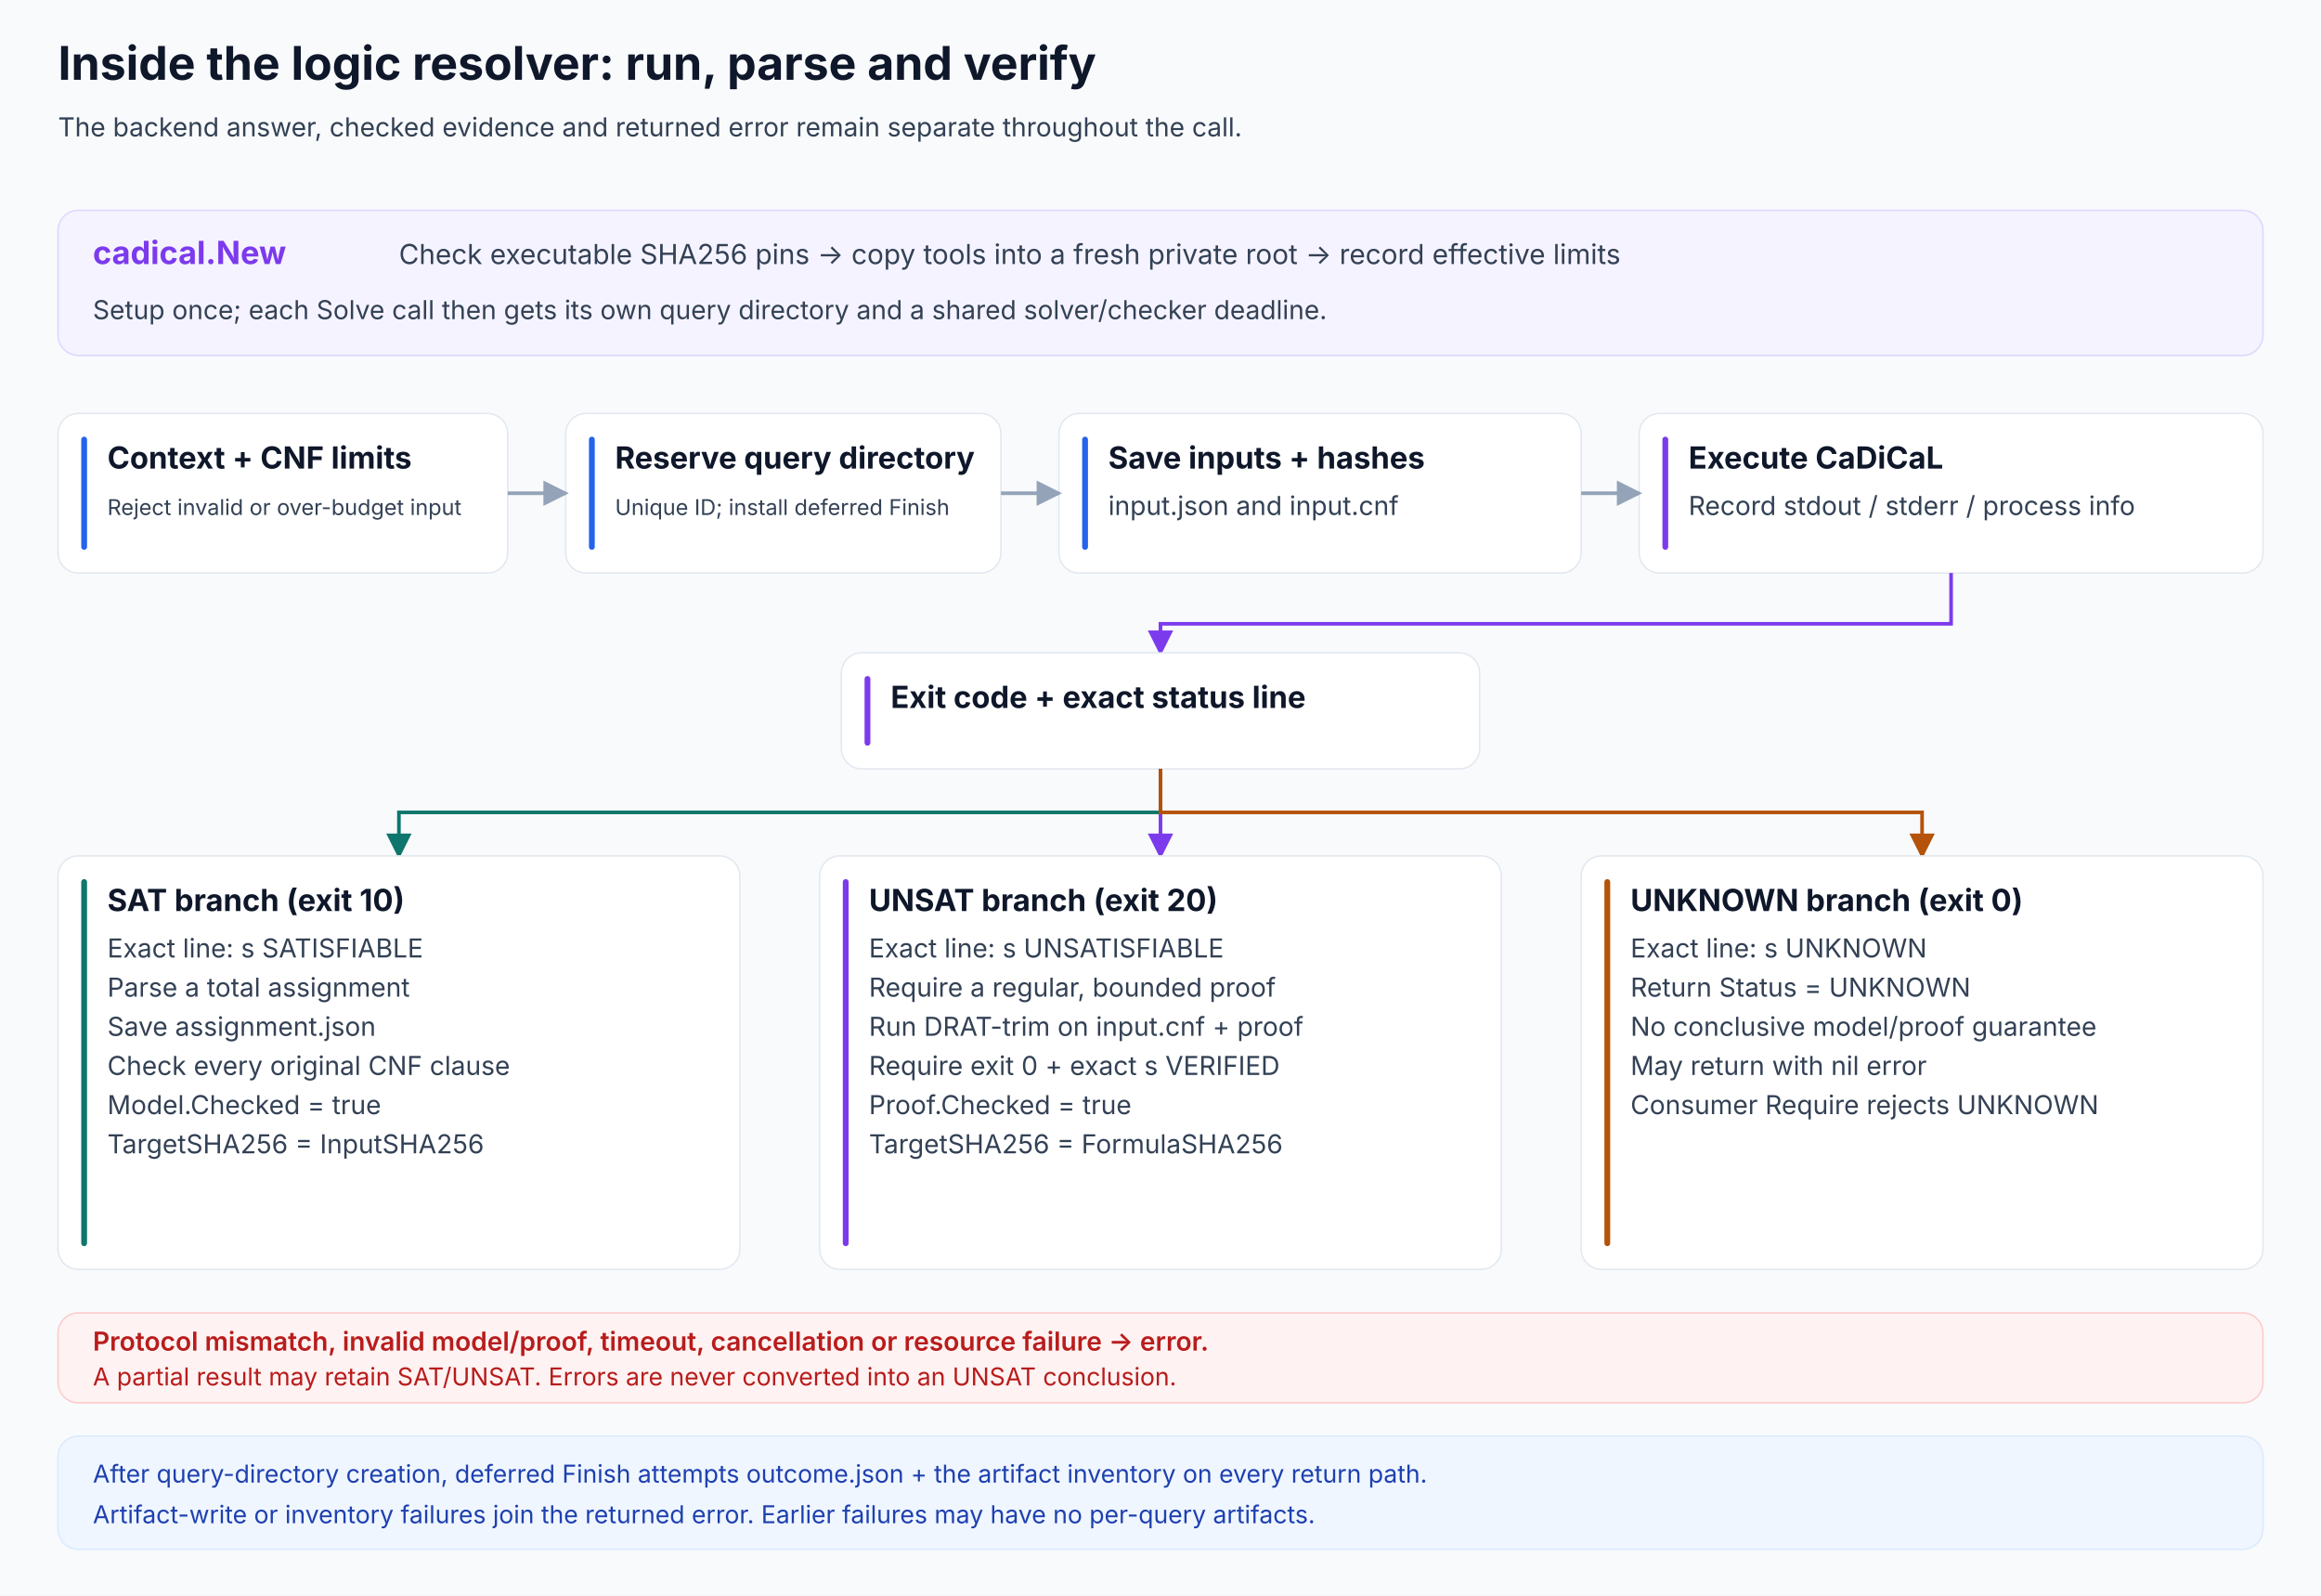
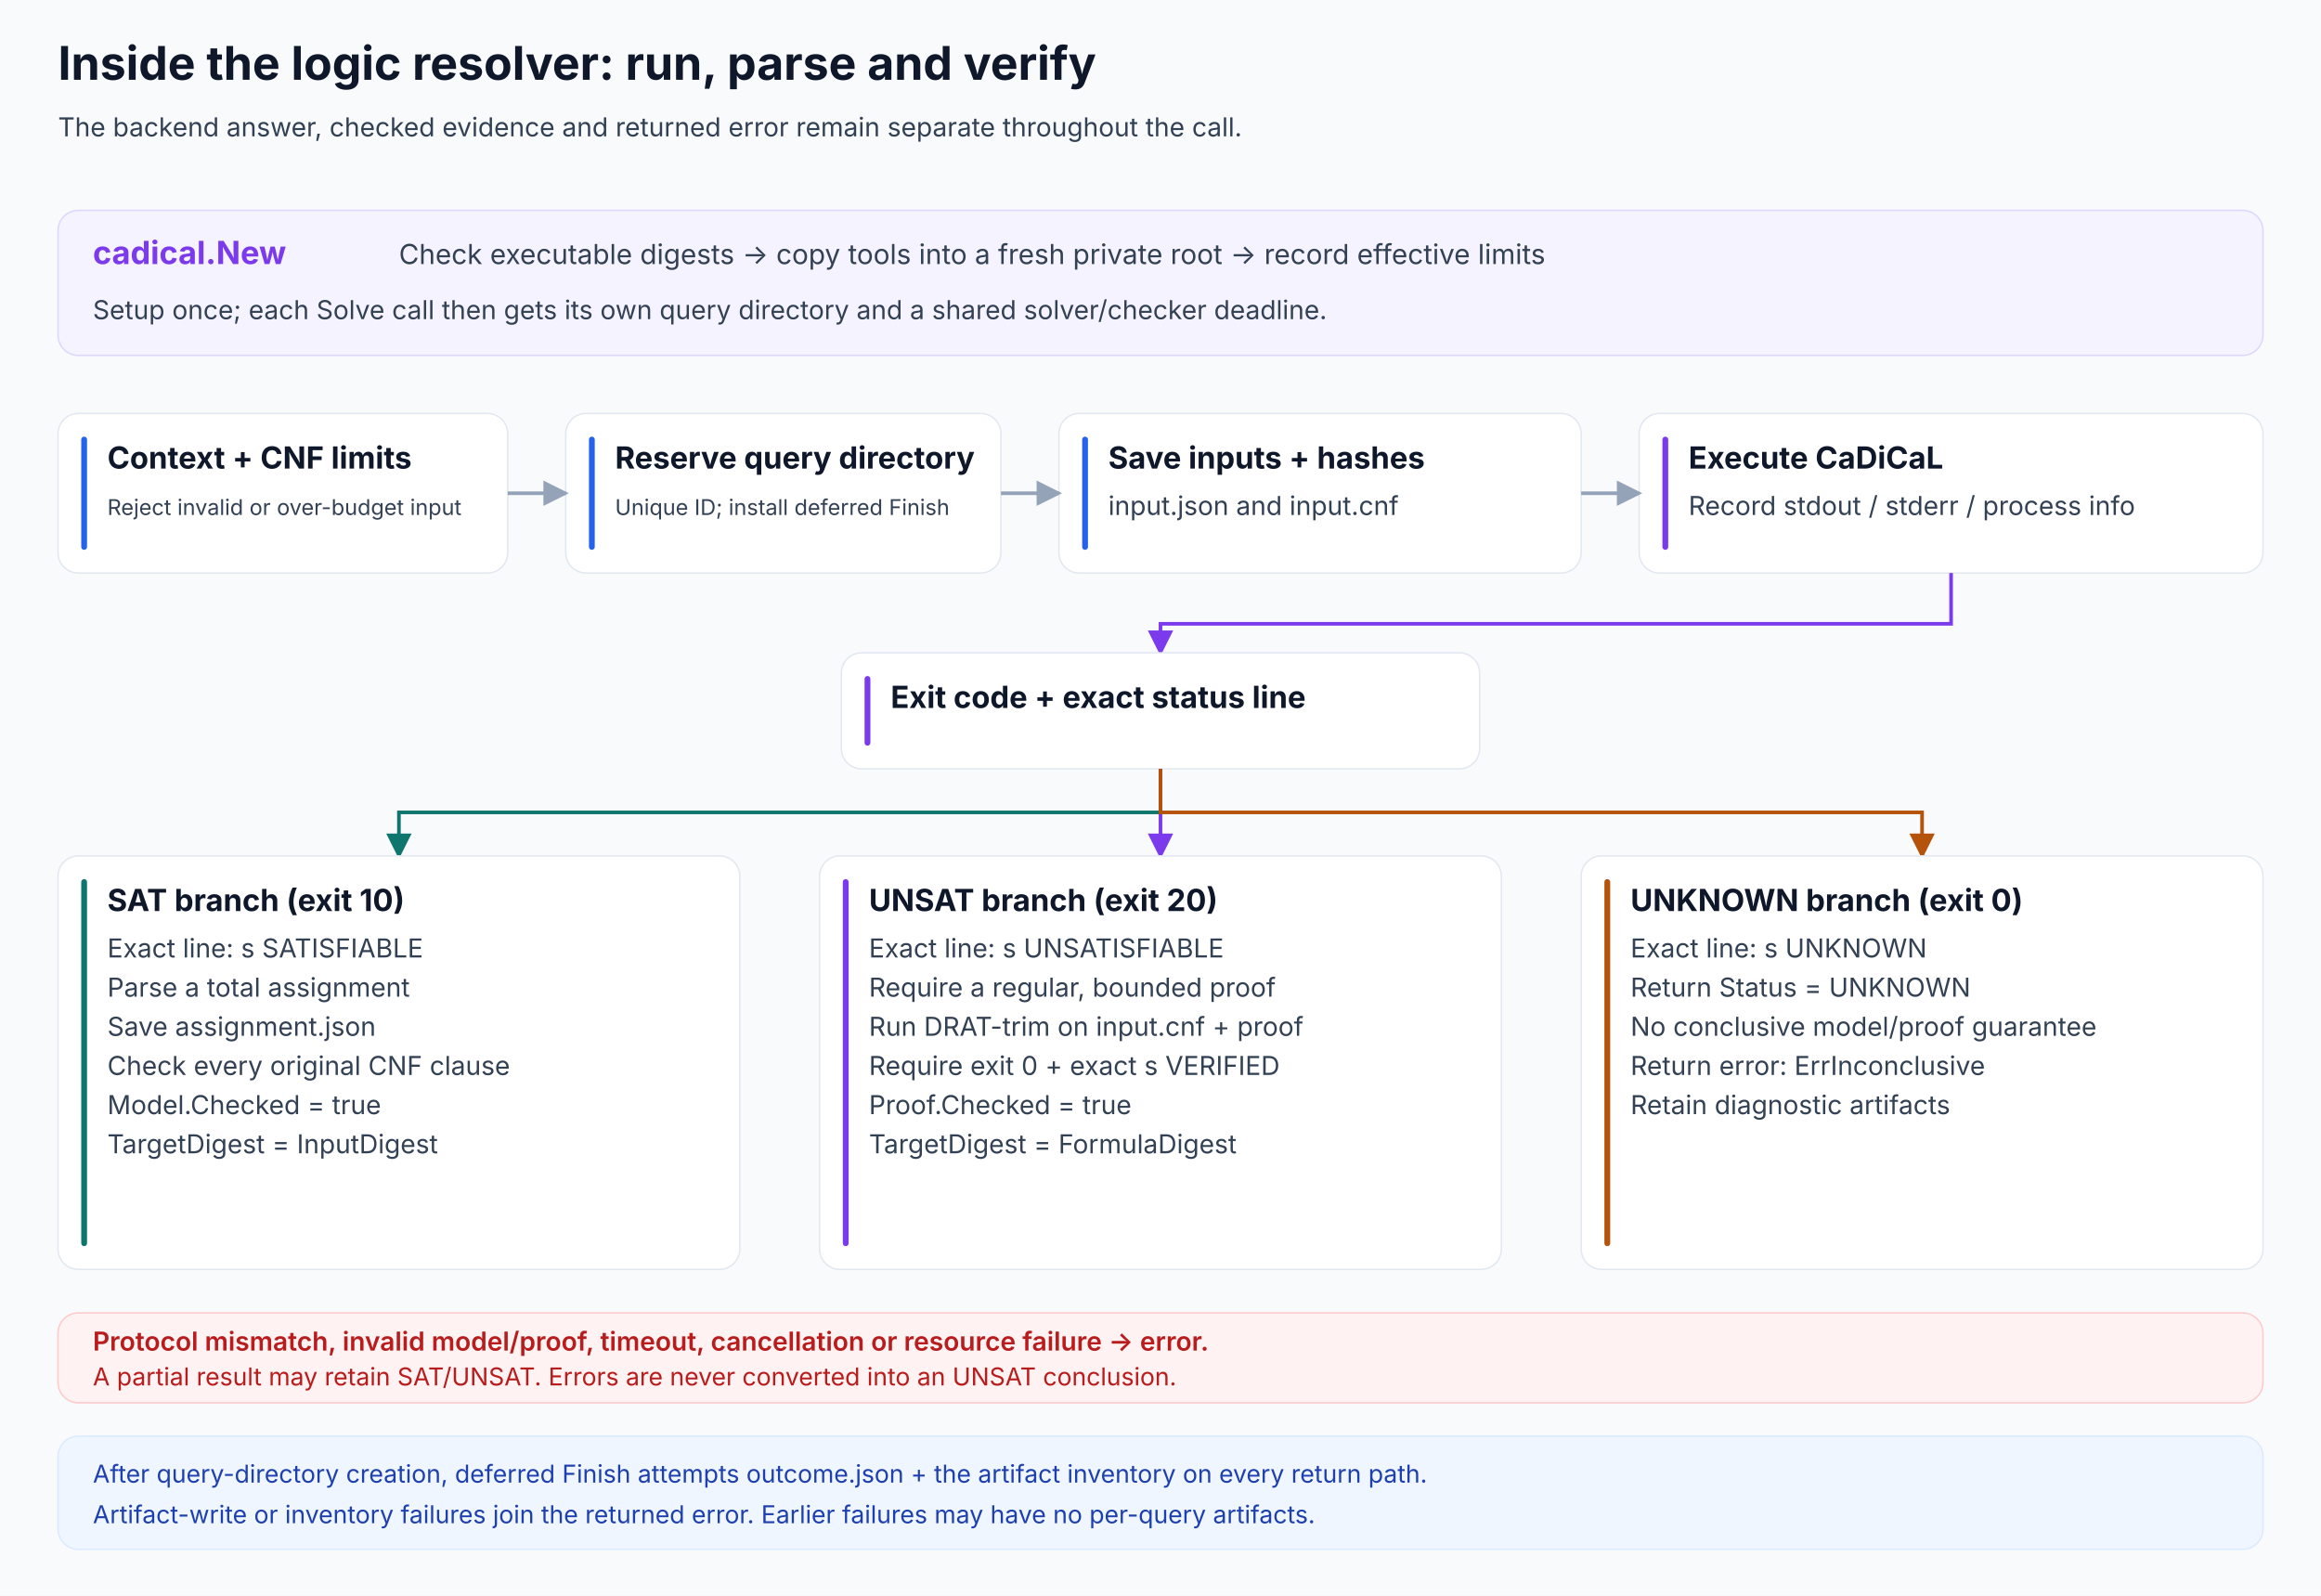
<svg xmlns="http://www.w3.org/2000/svg" width="1600" height="1100" viewBox="0 0 1600 1100" role="img" aria-labelledby="title desc">
  <defs>
    <marker id="gray" viewBox="0 0 10 10" refX="8.8" refY="5" markerWidth="7" markerHeight="7" orient="auto">
      <path d="M0 0 L10 5 L0 10Z" fill="#94a3b8" />
    </marker>
    <marker id="blue" viewBox="0 0 10 10" refX="8.8" refY="5" markerWidth="7" markerHeight="7" orient="auto">
      <path d="M0 0 L10 5 L0 10Z" fill="#2563eb" />
    </marker>
    <marker id="teal" viewBox="0 0 10 10" refX="8.8" refY="5" markerWidth="7" markerHeight="7" orient="auto">
      <path d="M0 0 L10 5 L0 10Z" fill="#0f766e" />
    </marker>
    <marker id="purple" viewBox="0 0 10 10" refX="8.8" refY="5" markerWidth="7" markerHeight="7" orient="auto">
      <path d="M0 0 L10 5 L0 10Z" fill="#7c3aed" />
    </marker>
    <marker id="amber" viewBox="0 0 10 10" refX="8.8" refY="5" markerWidth="7" markerHeight="7" orient="auto">
      <path d="M0 0 L10 5 L0 10Z" fill="#b45309" />
    </marker>
    <marker id="red" viewBox="0 0 10 10" refX="8.8" refY="5" markerWidth="7" markerHeight="7" orient="auto">
      <path d="M0 0 L10 5 L0 10Z" fill="#b91c1c" />
    </marker>
  </defs>
  <g font-family="-apple-system,BlinkMacSystemFont,Segoe UI,sans-serif">
    <rect width="1600" height="1100" fill="#f8fafc" />
    <text x="40" y="55" font-size="32" fill="#0f172a" font-weight="700" text-anchor="start">Inside the logic resolver: run, parse and verify</text>
    <text x="40" y="94" font-size="18" fill="#334155" font-weight="400" text-anchor="start">The backend answer, checked evidence and returned error remain separate throughout the call.</text>
    <rect x="40" y="145" width="1520" height="100" rx="14" fill="#f5f3ff" stroke="#ddd6fe" />
    <text x="64" y="182" font-size="22" fill="#7c3aed" font-weight="700" text-anchor="start">cadical.New</text>
-     <text x="275" y="182" font-size="19" fill="#334155" font-weight="400" text-anchor="start">Check executable SHA256 pins → copy tools into a fresh private root → record effective limits</text>
+     <text x="275" y="182" font-size="19" fill="#334155" font-weight="400" text-anchor="start">Check executable digests → copy tools into a fresh private root → record effective limits</text>
    <text x="64" y="220" font-size="18" fill="#334155" font-weight="400" text-anchor="start">Setup once; each Solve call then gets its own query directory and a shared solver/checker deadline.</text>
    <rect x="40" y="285" width="310" height="110" rx="14" fill="white" stroke="#e2e8f0" />
    <path d="M58 303 V377" stroke="#2563eb" stroke-width="4" stroke-linecap="round" />
    <text x="74" y="323" font-size="21" fill="#0f172a" font-weight="700" text-anchor="start">Context + CNF limits</text>
    <text x="74" y="355" font-size="15" fill="#334155" font-weight="400" text-anchor="start">Reject invalid or over-budget input</text>
    <rect x="390" y="285" width="300" height="110" rx="14" fill="white" stroke="#e2e8f0" />
    <path d="M408 303 V377" stroke="#2563eb" stroke-width="4" stroke-linecap="round" />
    <text x="424" y="323" font-size="21" fill="#0f172a" font-weight="700" text-anchor="start">Reserve query directory</text>
    <text x="424" y="355" font-size="15" fill="#334155" font-weight="400" text-anchor="start">Unique ID; install deferred Finish</text>
    <rect x="730" y="285" width="360" height="110" rx="14" fill="white" stroke="#e2e8f0" />
    <path d="M748 303 V377" stroke="#2563eb" stroke-width="4" stroke-linecap="round" />
    <text x="764" y="323" font-size="21" fill="#0f172a" font-weight="700" text-anchor="start">Save inputs + hashes</text>
    <text x="764" y="355" font-size="18" fill="#334155" font-weight="400" text-anchor="start">input.json and input.cnf</text>
    <rect x="1130" y="285" width="430" height="110" rx="14" fill="white" stroke="#e2e8f0" />
    <path d="M1148 303 V377" stroke="#7c3aed" stroke-width="4" stroke-linecap="round" />
    <text x="1164" y="323" font-size="21" fill="#0f172a" font-weight="700" text-anchor="start">Execute CaDiCaL</text>
    <text x="1164" y="355" font-size="18" fill="#334155" font-weight="400" text-anchor="start">Record stdout / stderr / process info</text>
    <path d="M350 340 H390" fill="none" stroke="#94a3b8" stroke-width="2.5" marker-end="url(#gray)" />
    <path d="M690 340 H730" fill="none" stroke="#94a3b8" stroke-width="2.5" marker-end="url(#gray)" />
    <path d="M1090 340 H1130" fill="none" stroke="#94a3b8" stroke-width="2.5" marker-end="url(#gray)" />
    <path d="M1345 395 V430 H800 V450" fill="none" stroke="#7c3aed" stroke-width="2.5" marker-end="url(#purple)" />
    <rect x="580" y="450" width="440" height="80" rx="14" fill="white" stroke="#e2e8f0" />
    <path d="M598 468 V512" stroke="#7c3aed" stroke-width="4" stroke-linecap="round" />
    <text x="614" y="488" font-size="21" fill="#0f172a" font-weight="700" text-anchor="start">Exit code + exact status line</text>
    <path d="M800 530 V560 H275 V590" fill="none" stroke="#0f766e" stroke-width="2.5" marker-end="url(#teal)" />
    <path d="M800 530 V590" fill="none" stroke="#7c3aed" stroke-width="2.5" marker-end="url(#purple)" />
    <path d="M800 530 V560 H1325 V590" fill="none" stroke="#b45309" stroke-width="2.5" marker-end="url(#amber)" />
    <rect x="40" y="590" width="470" height="285" rx="14" fill="white" stroke="#e2e8f0" />
    <path d="M58 608 V857" stroke="#0f766e" stroke-width="4" stroke-linecap="round" />
    <text x="74" y="628" font-size="21" fill="#0f172a" font-weight="700" text-anchor="start">SAT branch (exit 10)</text>
    <text x="74" y="660" font-size="18" fill="#334155" font-weight="400" text-anchor="start">Exact line: s SATISFIABLE</text>
    <text x="74" y="687" font-size="18" fill="#334155" font-weight="400" text-anchor="start">Parse a total assignment</text>
    <text x="74" y="714" font-size="18" fill="#334155" font-weight="400" text-anchor="start">Save assignment.json</text>
    <text x="74" y="741" font-size="18" fill="#334155" font-weight="400" text-anchor="start">Check every original CNF clause</text>
    <text x="74" y="768" font-size="18" fill="#334155" font-weight="400" text-anchor="start">Model.Checked = true</text>
-     <text x="74" y="795" font-size="18" fill="#334155" font-weight="400" text-anchor="start">TargetSHA256 = InputSHA256</text>
+     <text x="74" y="795" font-size="18" fill="#334155" font-weight="400" text-anchor="start">TargetDigest = InputDigest</text>
    <rect x="565" y="590" width="470" height="285" rx="14" fill="white" stroke="#e2e8f0" />
    <path d="M583 608 V857" stroke="#7c3aed" stroke-width="4" stroke-linecap="round" />
    <text x="599" y="628" font-size="21" fill="#0f172a" font-weight="700" text-anchor="start">UNSAT branch (exit 20)</text>
    <text x="599" y="660" font-size="18" fill="#334155" font-weight="400" text-anchor="start">Exact line: s UNSATISFIABLE</text>
    <text x="599" y="687" font-size="18" fill="#334155" font-weight="400" text-anchor="start">Require a regular, bounded proof</text>
    <text x="599" y="714" font-size="18" fill="#334155" font-weight="400" text-anchor="start">Run DRAT-trim on input.cnf + proof</text>
    <text x="599" y="741" font-size="18" fill="#334155" font-weight="400" text-anchor="start">Require exit 0 + exact s VERIFIED</text>
    <text x="599" y="768" font-size="18" fill="#334155" font-weight="400" text-anchor="start">Proof.Checked = true</text>
-     <text x="599" y="795" font-size="18" fill="#334155" font-weight="400" text-anchor="start">TargetSHA256 = FormulaSHA256</text>
+     <text x="599" y="795" font-size="18" fill="#334155" font-weight="400" text-anchor="start">TargetDigest = FormulaDigest</text>
    <rect x="1090" y="590" width="470" height="285" rx="14" fill="white" stroke="#e2e8f0" />
    <path d="M1108 608 V857" stroke="#b45309" stroke-width="4" stroke-linecap="round" />
    <text x="1124" y="628" font-size="21" fill="#0f172a" font-weight="700" text-anchor="start">UNKNOWN branch (exit 0)</text>
    <text x="1124" y="660" font-size="18" fill="#334155" font-weight="400" text-anchor="start">Exact line: s UNKNOWN</text>
    <text x="1124" y="687" font-size="18" fill="#334155" font-weight="400" text-anchor="start">Return Status = UNKNOWN</text>
    <text x="1124" y="714" font-size="18" fill="#334155" font-weight="400" text-anchor="start">No conclusive model/proof guarantee</text>
-     <text x="1124" y="741" font-size="18" fill="#334155" font-weight="400" text-anchor="start">May return with nil error</text>
-     <text x="1124" y="768" font-size="18" fill="#334155" font-weight="400" text-anchor="start">Consumer Require rejects UNKNOWN</text>
+     <text x="1124" y="741" font-size="18" fill="#334155" font-weight="400" text-anchor="start">Return error: ErrInconclusive</text>
+     <text x="1124" y="768" font-size="18" fill="#334155" font-weight="400" text-anchor="start">Retain diagnostic artifacts</text>
    <rect x="40" y="905" width="1520" height="62" rx="14" fill="#fef2f2" stroke="#fecaca" />
    <text x="64" y="931" font-size="18" fill="#b91c1c" font-weight="600" text-anchor="start">Protocol mismatch, invalid model/proof, timeout, cancellation or resource failure → error.</text>
    <text x="64" y="955" font-size="17" fill="#b91c1c" font-weight="400" text-anchor="start">A partial result may retain SAT/UNSAT. Errors are never converted into an UNSAT conclusion.</text>
    <rect x="40" y="990" width="1520" height="78" rx="14" fill="#eff6ff" stroke="#dbeafe" />
    <text x="64" y="1022" font-size="17" fill="#1e40af" font-weight="400" text-anchor="start">After query-directory creation, deferred Finish attempts outcome.json + the artifact inventory on every return path.</text>
    <text x="64" y="1050" font-size="17" fill="#1e40af" font-weight="400" text-anchor="start">Artifact-write or inventory failures join the returned error. Earlier failures may have no per-query artifacts.</text>
  </g>
</svg>
